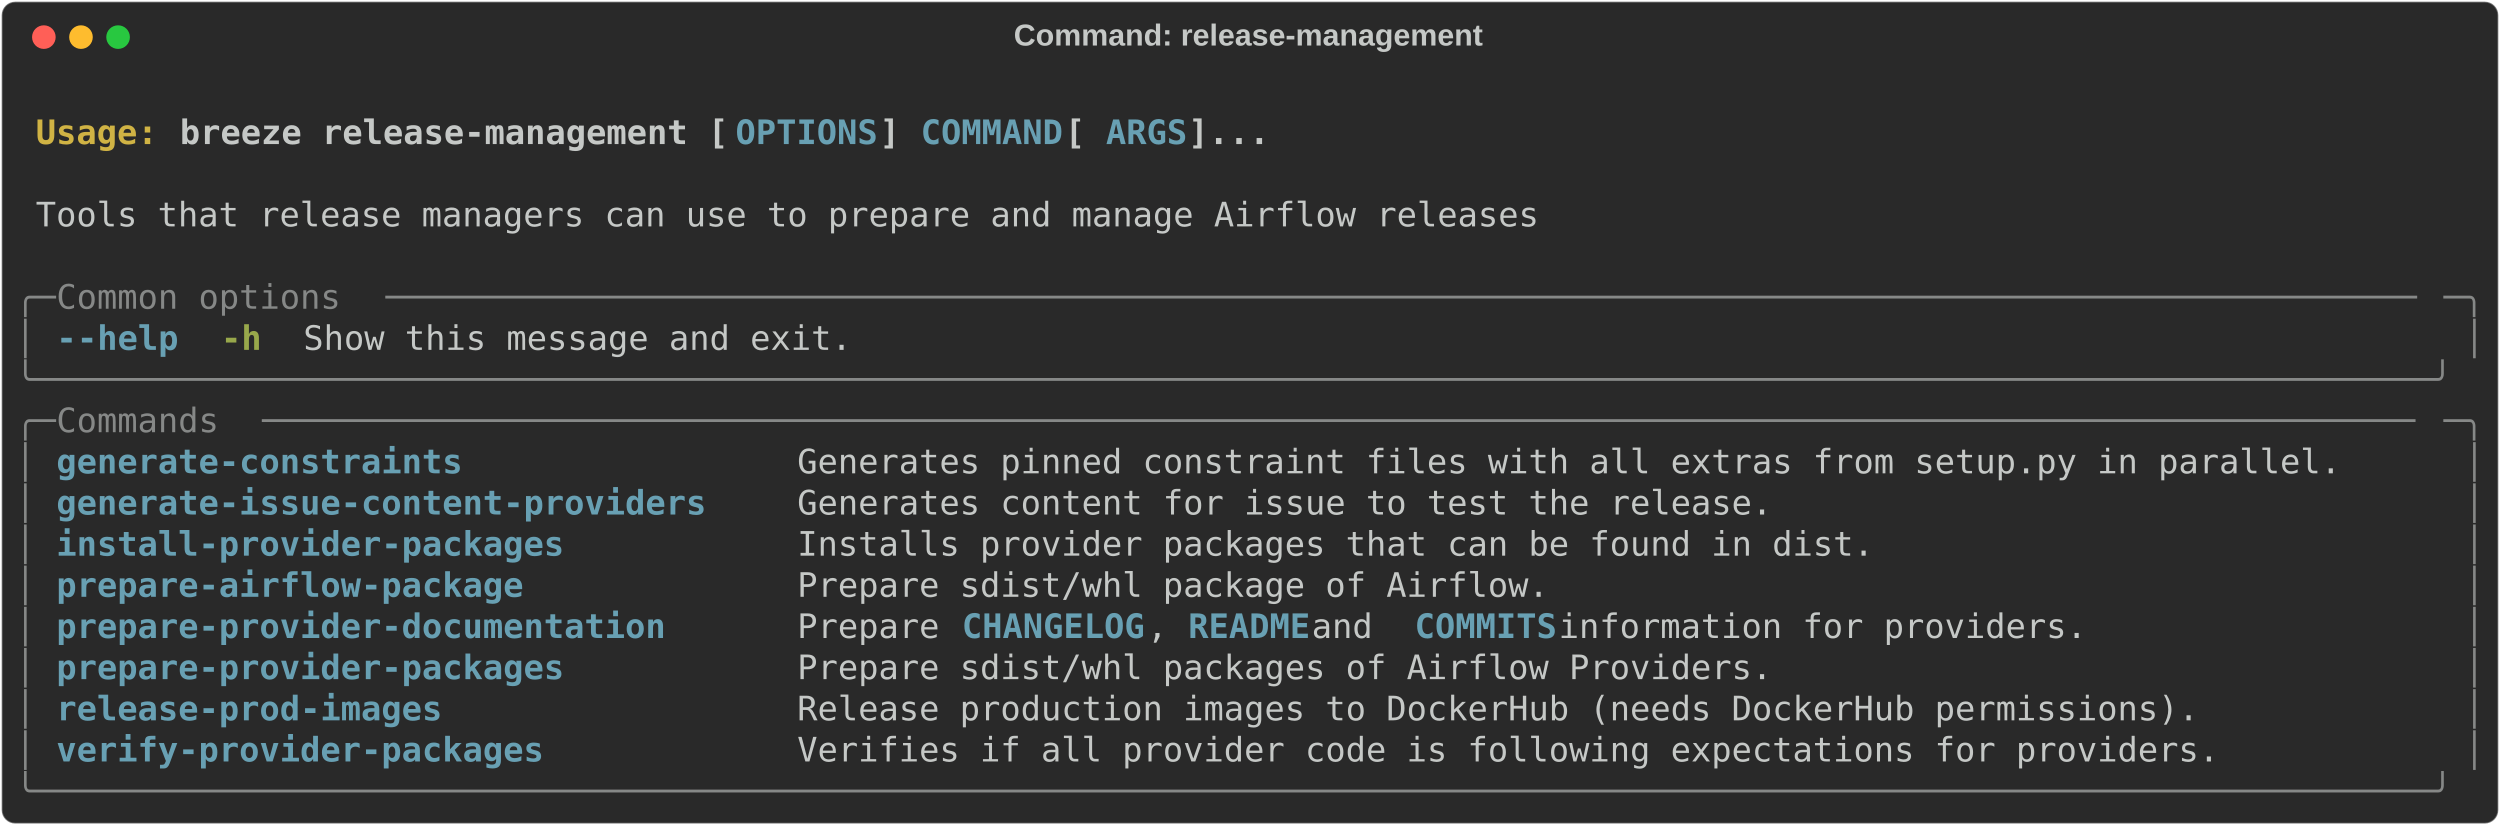
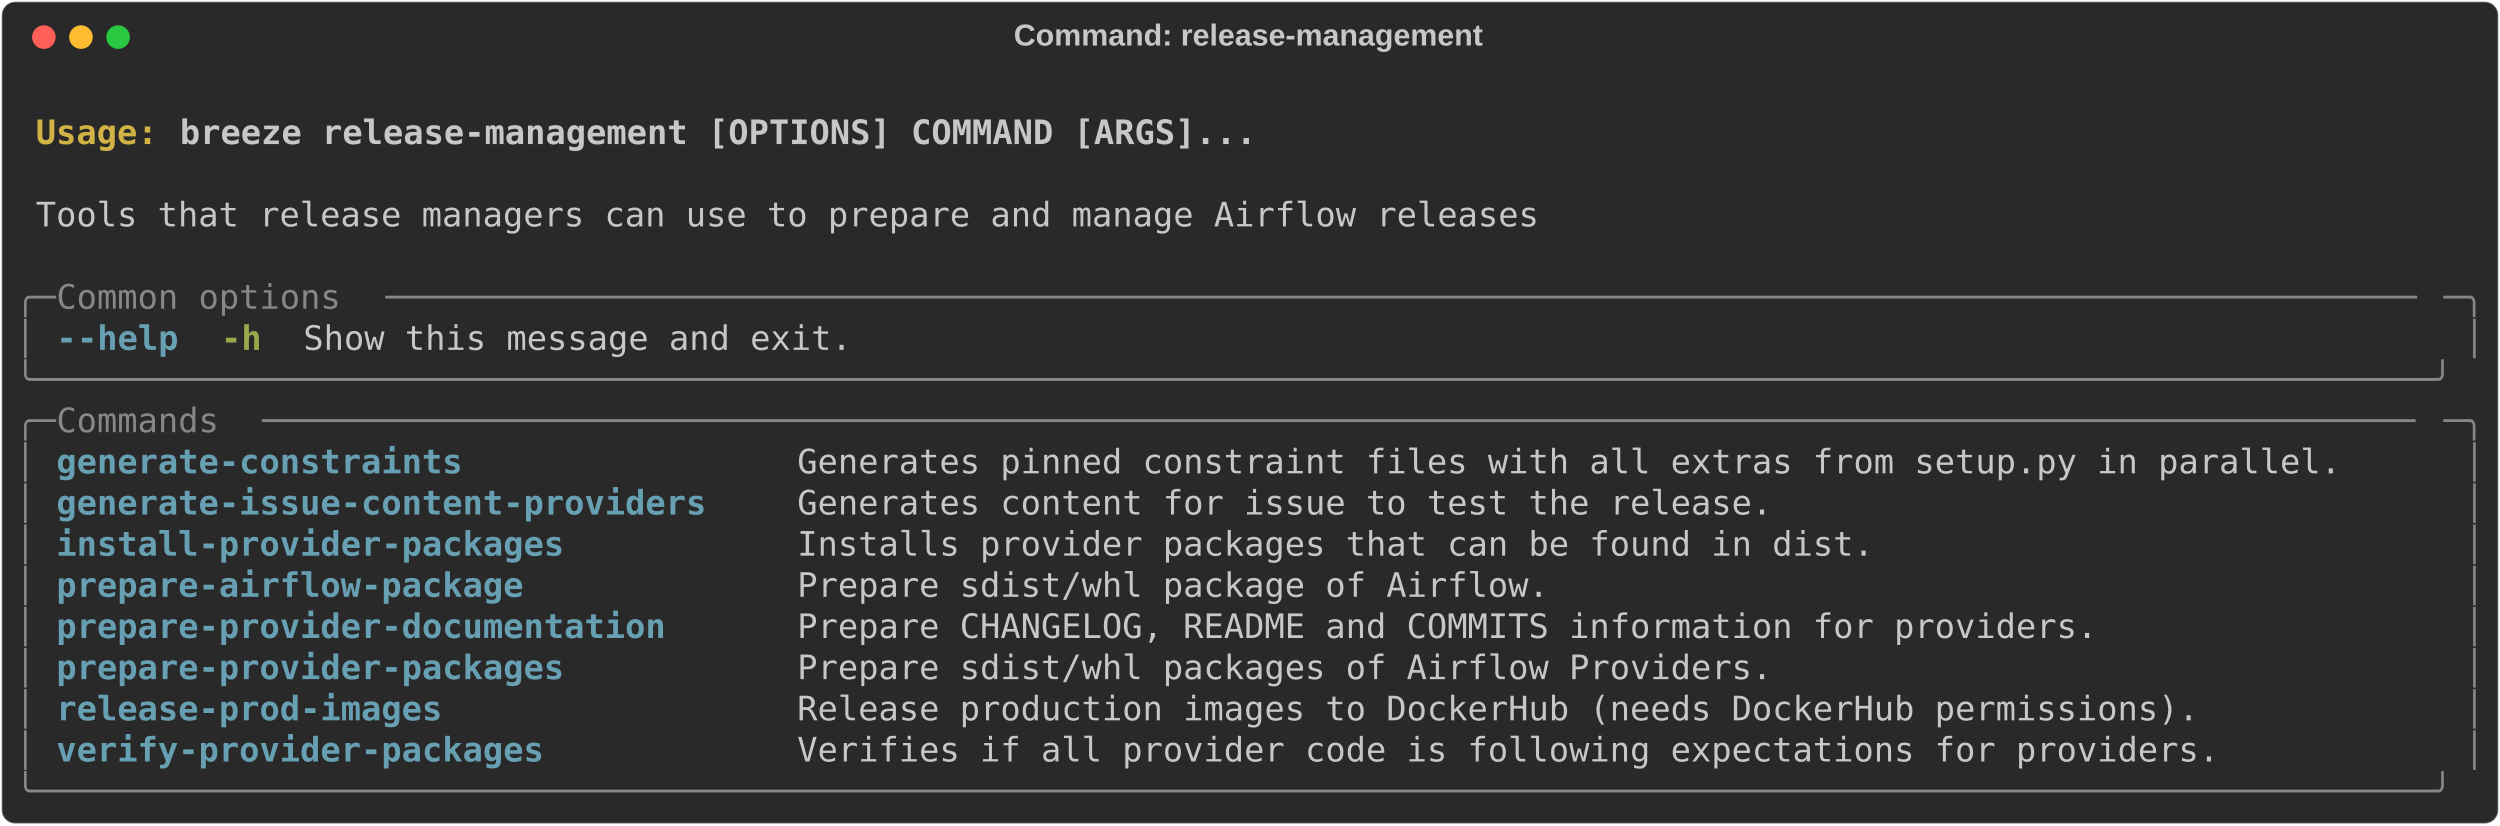
<svg xmlns="http://www.w3.org/2000/svg" class="rich-terminal" viewBox="0 0 1482 489.2">
  <style>

    @font-face {
        font-family: "Fira Code";
        src: local("FiraCode-Regular"),
                url("https://cdnjs.cloudflare.com/ajax/libs/firacode/6.2.0/woff2/FiraCode-Regular.woff2") format("woff2"),
                url("https://cdnjs.cloudflare.com/ajax/libs/firacode/6.2.0/woff/FiraCode-Regular.woff") format("woff");
        font-style: normal;
        font-weight: 400;
    }
    @font-face {
        font-family: "Fira Code";
        src: local("FiraCode-Bold"),
                url("https://cdnjs.cloudflare.com/ajax/libs/firacode/6.2.0/woff2/FiraCode-Bold.woff2") format("woff2"),
                url("https://cdnjs.cloudflare.com/ajax/libs/firacode/6.2.0/woff/FiraCode-Bold.woff") format("woff");
        font-style: bold;
        font-weight: 700;
    }

    .breeze-release-management-matrix {
        font-family: Fira Code, monospace;
        font-size: 20px;
        line-height: 24.4px;
        font-variant-east-asian: full-width;
    }

    .breeze-release-management-title {
        font-size: 18px;
        font-weight: bold;
        font-family: arial;
    }

    .breeze-release-management-r1 { fill: #c5c8c6;font-weight: bold }
.breeze-release-management-r2 { fill: #c5c8c6 }
.breeze-release-management-r3 { fill: #d0b344;font-weight: bold }
- .breeze-release-management-r4 { fill: #68a0b3;font-weight: bold }
- .breeze-release-management-r5 { fill: #868887 }
+ .breeze-release-management-r4 { fill: #868887 }
+ .breeze-release-management-r5 { fill: #68a0b3;font-weight: bold }
.breeze-release-management-r6 { fill: #98a84b;font-weight: bold }
    </style>
  <defs>
    <clipPath id="breeze-release-management-clip-terminal">
      <rect x="0" y="0" width="1463.0" height="438.2" />
    </clipPath>
    <clipPath id="breeze-release-management-line-0">
      <rect x="0" y="1.5" width="1464" height="24.65" />
    </clipPath>
    <clipPath id="breeze-release-management-line-1">
      <rect x="0" y="25.9" width="1464" height="24.65" />
    </clipPath>
    <clipPath id="breeze-release-management-line-2">
      <rect x="0" y="50.3" width="1464" height="24.65" />
    </clipPath>
    <clipPath id="breeze-release-management-line-3">
      <rect x="0" y="74.7" width="1464" height="24.65" />
    </clipPath>
    <clipPath id="breeze-release-management-line-4">
      <rect x="0" y="99.1" width="1464" height="24.65" />
    </clipPath>
    <clipPath id="breeze-release-management-line-5">
      <rect x="0" y="123.5" width="1464" height="24.65" />
    </clipPath>
    <clipPath id="breeze-release-management-line-6">
      <rect x="0" y="147.9" width="1464" height="24.65" />
    </clipPath>
    <clipPath id="breeze-release-management-line-7">
      <rect x="0" y="172.3" width="1464" height="24.65" />
    </clipPath>
    <clipPath id="breeze-release-management-line-8">
      <rect x="0" y="196.7" width="1464" height="24.65" />
    </clipPath>
    <clipPath id="breeze-release-management-line-9">
      <rect x="0" y="221.1" width="1464" height="24.65" />
    </clipPath>
    <clipPath id="breeze-release-management-line-10">
      <rect x="0" y="245.5" width="1464" height="24.65" />
    </clipPath>
    <clipPath id="breeze-release-management-line-11">
      <rect x="0" y="269.9" width="1464" height="24.65" />
    </clipPath>
    <clipPath id="breeze-release-management-line-12">
      <rect x="0" y="294.3" width="1464" height="24.65" />
    </clipPath>
    <clipPath id="breeze-release-management-line-13">
      <rect x="0" y="318.7" width="1464" height="24.65" />
    </clipPath>
    <clipPath id="breeze-release-management-line-14">
      <rect x="0" y="343.1" width="1464" height="24.65" />
    </clipPath>
    <clipPath id="breeze-release-management-line-15">
      <rect x="0" y="367.5" width="1464" height="24.65" />
    </clipPath>
    <clipPath id="breeze-release-management-line-16">
      <rect x="0" y="391.9" width="1464" height="24.65" />
    </clipPath>
  </defs>
  <rect fill="#292929" stroke="rgba(255,255,255,0.35)" stroke-width="1" x="1" y="1" width="1480" height="487.2" rx="8" />
  <text class="breeze-release-management-title" fill="#c5c8c6" text-anchor="middle" x="740" y="27">Command: release-management</text>
  <g transform="translate(26,22)">
    <circle cx="0" cy="0" r="7" fill="#ff5f57" />
    <circle cx="22" cy="0" r="7" fill="#febc2e" />
    <circle cx="44" cy="0" r="7" fill="#28c840" />
  </g>
  <g transform="translate(9, 41)" clip-path="url(#breeze-release-management-clip-terminal)">
    <g class="breeze-release-management-matrix">
      <text class="breeze-release-management-r2" x="1464" y="20" textLength="12.2" clip-path="url(#breeze-release-management-line-0)">
</text>
      <text class="breeze-release-management-r3" x="12.2" y="44.4" textLength="85.4" clip-path="url(#breeze-release-management-line-1)">Usage: </text>
-       <text class="breeze-release-management-r1" x="97.6" y="44.4" textLength="329.4" clip-path="url(#breeze-release-management-line-1)">breeze release-management [</text>
-       <text class="breeze-release-management-r4" x="427" y="44.4" textLength="85.4" clip-path="url(#breeze-release-management-line-1)">OPTIONS</text>
-       <text class="breeze-release-management-r1" x="512.4" y="44.4" textLength="24.4" clip-path="url(#breeze-release-management-line-1)">] </text>
-       <text class="breeze-release-management-r4" x="536.8" y="44.4" textLength="85.4" clip-path="url(#breeze-release-management-line-1)">COMMAND</text>
-       <text class="breeze-release-management-r1" x="622.2" y="44.4" textLength="24.4" clip-path="url(#breeze-release-management-line-1)"> [</text>
-       <text class="breeze-release-management-r4" x="646.6" y="44.4" textLength="48.8" clip-path="url(#breeze-release-management-line-1)">ARGS</text>
-       <text class="breeze-release-management-r1" x="695.4" y="44.4" textLength="48.8" clip-path="url(#breeze-release-management-line-1)">]...</text>
+       <text class="breeze-release-management-r1" x="97.6" y="44.4" textLength="646.6" clip-path="url(#breeze-release-management-line-1)">breeze release-management [OPTIONS] COMMAND [ARGS]...</text>
      <text class="breeze-release-management-r2" x="1464" y="44.4" textLength="12.2" clip-path="url(#breeze-release-management-line-1)">
</text>
      <text class="breeze-release-management-r2" x="1464" y="68.8" textLength="12.2" clip-path="url(#breeze-release-management-line-2)">
</text>
      <text class="breeze-release-management-r2" x="12.2" y="93.2" textLength="902.8" clip-path="url(#breeze-release-management-line-3)">Tools that release managers can use to prepare and manage Airflow releases</text>
      <text class="breeze-release-management-r2" x="1464" y="93.2" textLength="12.2" clip-path="url(#breeze-release-management-line-3)">
</text>
      <text class="breeze-release-management-r2" x="1464" y="117.6" textLength="12.2" clip-path="url(#breeze-release-management-line-4)">
</text>
-       <text class="breeze-release-management-r5" x="0" y="142" textLength="24.4" clip-path="url(#breeze-release-management-line-5)">╭─</text>
-       <text class="breeze-release-management-r5" x="24.4" y="142" textLength="195.2" clip-path="url(#breeze-release-management-line-5)"> Common options </text>
-       <text class="breeze-release-management-r5" x="219.6" y="142" textLength="1220" clip-path="url(#breeze-release-management-line-5)">────────────────────────────────────────────────────────────────────────────────────────────────────</text>
-       <text class="breeze-release-management-r5" x="1439.6" y="142" textLength="24.4" clip-path="url(#breeze-release-management-line-5)">─╮</text>
+       <text class="breeze-release-management-r4" x="0" y="142" textLength="24.4" clip-path="url(#breeze-release-management-line-5)">╭─</text>
+       <text class="breeze-release-management-r4" x="24.4" y="142" textLength="195.2" clip-path="url(#breeze-release-management-line-5)"> Common options </text>
+       <text class="breeze-release-management-r4" x="219.6" y="142" textLength="1220" clip-path="url(#breeze-release-management-line-5)">────────────────────────────────────────────────────────────────────────────────────────────────────</text>
+       <text class="breeze-release-management-r4" x="1439.6" y="142" textLength="24.4" clip-path="url(#breeze-release-management-line-5)">─╮</text>
      <text class="breeze-release-management-r2" x="1464" y="142" textLength="12.2" clip-path="url(#breeze-release-management-line-5)">
</text>
-       <text class="breeze-release-management-r5" x="0" y="166.4" textLength="12.2" clip-path="url(#breeze-release-management-line-6)">│</text>
-       <text class="breeze-release-management-r4" x="24.4" y="166.4" textLength="12.2" clip-path="url(#breeze-release-management-line-6)">-</text>
-       <text class="breeze-release-management-r4" x="36.6" y="166.4" textLength="61" clip-path="url(#breeze-release-management-line-6)">-help</text>
+       <text class="breeze-release-management-r4" x="0" y="166.4" textLength="12.2" clip-path="url(#breeze-release-management-line-6)">│</text>
+       <text class="breeze-release-management-r5" x="24.4" y="166.4" textLength="12.2" clip-path="url(#breeze-release-management-line-6)">-</text>
+       <text class="breeze-release-management-r5" x="36.6" y="166.4" textLength="61" clip-path="url(#breeze-release-management-line-6)">-help</text>
      <text class="breeze-release-management-r6" x="122" y="166.4" textLength="24.4" clip-path="url(#breeze-release-management-line-6)">-h</text>
      <text class="breeze-release-management-r2" x="170.8" y="166.4" textLength="329.4" clip-path="url(#breeze-release-management-line-6)">Show this message and exit.</text>
-       <text class="breeze-release-management-r5" x="1451.8" y="166.4" textLength="12.2" clip-path="url(#breeze-release-management-line-6)">│</text>
+       <text class="breeze-release-management-r4" x="1451.8" y="166.4" textLength="12.2" clip-path="url(#breeze-release-management-line-6)">│</text>
      <text class="breeze-release-management-r2" x="1464" y="166.4" textLength="12.2" clip-path="url(#breeze-release-management-line-6)">
</text>
-       <text class="breeze-release-management-r5" x="0" y="190.8" textLength="1464" clip-path="url(#breeze-release-management-line-7)">╰──────────────────────────────────────────────────────────────────────────────────────────────────────────────────────╯</text>
+       <text class="breeze-release-management-r4" x="0" y="190.8" textLength="1464" clip-path="url(#breeze-release-management-line-7)">╰──────────────────────────────────────────────────────────────────────────────────────────────────────────────────────╯</text>
      <text class="breeze-release-management-r2" x="1464" y="190.8" textLength="12.2" clip-path="url(#breeze-release-management-line-7)">
</text>
-       <text class="breeze-release-management-r5" x="0" y="215.2" textLength="24.4" clip-path="url(#breeze-release-management-line-8)">╭─</text>
-       <text class="breeze-release-management-r5" x="24.4" y="215.2" textLength="122" clip-path="url(#breeze-release-management-line-8)"> Commands </text>
-       <text class="breeze-release-management-r5" x="146.4" y="215.2" textLength="1293.2" clip-path="url(#breeze-release-management-line-8)">──────────────────────────────────────────────────────────────────────────────────────────────────────────</text>
-       <text class="breeze-release-management-r5" x="1439.6" y="215.2" textLength="24.4" clip-path="url(#breeze-release-management-line-8)">─╮</text>
+       <text class="breeze-release-management-r4" x="0" y="215.2" textLength="24.4" clip-path="url(#breeze-release-management-line-8)">╭─</text>
+       <text class="breeze-release-management-r4" x="24.4" y="215.2" textLength="122" clip-path="url(#breeze-release-management-line-8)"> Commands </text>
+       <text class="breeze-release-management-r4" x="146.4" y="215.2" textLength="1293.2" clip-path="url(#breeze-release-management-line-8)">──────────────────────────────────────────────────────────────────────────────────────────────────────────</text>
+       <text class="breeze-release-management-r4" x="1439.6" y="215.2" textLength="24.4" clip-path="url(#breeze-release-management-line-8)">─╮</text>
      <text class="breeze-release-management-r2" x="1464" y="215.2" textLength="12.2" clip-path="url(#breeze-release-management-line-8)">
</text>
-       <text class="breeze-release-management-r5" x="0" y="239.6" textLength="12.2" clip-path="url(#breeze-release-management-line-9)">│</text>
-       <text class="breeze-release-management-r4" x="24.4" y="239.6" textLength="414.8" clip-path="url(#breeze-release-management-line-9)">generate-constraints              </text>
+       <text class="breeze-release-management-r4" x="0" y="239.6" textLength="12.2" clip-path="url(#breeze-release-management-line-9)">│</text>
+       <text class="breeze-release-management-r5" x="24.4" y="239.6" textLength="414.8" clip-path="url(#breeze-release-management-line-9)">generate-constraints              </text>
      <text class="breeze-release-management-r2" x="463.6" y="239.6" textLength="976" clip-path="url(#breeze-release-management-line-9)">Generates pinned constraint files with all extras from setup.py in parallel.    </text>
-       <text class="breeze-release-management-r5" x="1451.8" y="239.6" textLength="12.2" clip-path="url(#breeze-release-management-line-9)">│</text>
+       <text class="breeze-release-management-r4" x="1451.8" y="239.6" textLength="12.2" clip-path="url(#breeze-release-management-line-9)">│</text>
      <text class="breeze-release-management-r2" x="1464" y="239.6" textLength="12.2" clip-path="url(#breeze-release-management-line-9)">
</text>
-       <text class="breeze-release-management-r5" x="0" y="264" textLength="12.2" clip-path="url(#breeze-release-management-line-10)">│</text>
-       <text class="breeze-release-management-r4" x="24.4" y="264" textLength="414.8" clip-path="url(#breeze-release-management-line-10)">generate-issue-content-providers  </text>
+       <text class="breeze-release-management-r4" x="0" y="264" textLength="12.2" clip-path="url(#breeze-release-management-line-10)">│</text>
+       <text class="breeze-release-management-r5" x="24.4" y="264" textLength="414.8" clip-path="url(#breeze-release-management-line-10)">generate-issue-content-providers  </text>
      <text class="breeze-release-management-r2" x="463.6" y="264" textLength="976" clip-path="url(#breeze-release-management-line-10)">Generates content for issue to test the release.                                </text>
-       <text class="breeze-release-management-r5" x="1451.8" y="264" textLength="12.2" clip-path="url(#breeze-release-management-line-10)">│</text>
+       <text class="breeze-release-management-r4" x="1451.8" y="264" textLength="12.2" clip-path="url(#breeze-release-management-line-10)">│</text>
      <text class="breeze-release-management-r2" x="1464" y="264" textLength="12.2" clip-path="url(#breeze-release-management-line-10)">
</text>
-       <text class="breeze-release-management-r5" x="0" y="288.4" textLength="12.2" clip-path="url(#breeze-release-management-line-11)">│</text>
-       <text class="breeze-release-management-r4" x="24.4" y="288.4" textLength="414.8" clip-path="url(#breeze-release-management-line-11)">install-provider-packages         </text>
+       <text class="breeze-release-management-r4" x="0" y="288.4" textLength="12.2" clip-path="url(#breeze-release-management-line-11)">│</text>
+       <text class="breeze-release-management-r5" x="24.4" y="288.4" textLength="414.8" clip-path="url(#breeze-release-management-line-11)">install-provider-packages         </text>
      <text class="breeze-release-management-r2" x="463.6" y="288.4" textLength="976" clip-path="url(#breeze-release-management-line-11)">Installs provider packages that can be found in dist.                           </text>
-       <text class="breeze-release-management-r5" x="1451.8" y="288.4" textLength="12.2" clip-path="url(#breeze-release-management-line-11)">│</text>
+       <text class="breeze-release-management-r4" x="1451.8" y="288.4" textLength="12.2" clip-path="url(#breeze-release-management-line-11)">│</text>
      <text class="breeze-release-management-r2" x="1464" y="288.4" textLength="12.2" clip-path="url(#breeze-release-management-line-11)">
</text>
-       <text class="breeze-release-management-r5" x="0" y="312.8" textLength="12.2" clip-path="url(#breeze-release-management-line-12)">│</text>
-       <text class="breeze-release-management-r4" x="24.4" y="312.8" textLength="414.8" clip-path="url(#breeze-release-management-line-12)">prepare-airflow-package           </text>
+       <text class="breeze-release-management-r4" x="0" y="312.8" textLength="12.2" clip-path="url(#breeze-release-management-line-12)">│</text>
+       <text class="breeze-release-management-r5" x="24.4" y="312.8" textLength="414.8" clip-path="url(#breeze-release-management-line-12)">prepare-airflow-package           </text>
      <text class="breeze-release-management-r2" x="463.6" y="312.8" textLength="976" clip-path="url(#breeze-release-management-line-12)">Prepare sdist/whl package of Airflow.                                           </text>
-       <text class="breeze-release-management-r5" x="1451.8" y="312.8" textLength="12.2" clip-path="url(#breeze-release-management-line-12)">│</text>
+       <text class="breeze-release-management-r4" x="1451.8" y="312.8" textLength="12.2" clip-path="url(#breeze-release-management-line-12)">│</text>
      <text class="breeze-release-management-r2" x="1464" y="312.8" textLength="12.2" clip-path="url(#breeze-release-management-line-12)">
</text>
-       <text class="breeze-release-management-r5" x="0" y="337.2" textLength="12.2" clip-path="url(#breeze-release-management-line-13)">│</text>
-       <text class="breeze-release-management-r4" x="24.4" y="337.2" textLength="414.8" clip-path="url(#breeze-release-management-line-13)">prepare-provider-documentation    </text>
-       <text class="breeze-release-management-r2" x="463.6" y="337.2" textLength="97.6" clip-path="url(#breeze-release-management-line-13)">Prepare </text>
-       <text class="breeze-release-management-r4" x="561.2" y="337.2" textLength="109.8" clip-path="url(#breeze-release-management-line-13)">CHANGELOG</text>
-       <text class="breeze-release-management-r2" x="671" y="337.2" textLength="24.4" clip-path="url(#breeze-release-management-line-13)">, </text>
-       <text class="breeze-release-management-r4" x="695.4" y="337.2" textLength="73.2" clip-path="url(#breeze-release-management-line-13)">README</text>
-       <text class="breeze-release-management-r2" x="768.6" y="337.2" textLength="61" clip-path="url(#breeze-release-management-line-13)"> and </text>
-       <text class="breeze-release-management-r4" x="829.6" y="337.2" textLength="85.4" clip-path="url(#breeze-release-management-line-13)">COMMITS</text>
-       <text class="breeze-release-management-r2" x="915" y="337.2" textLength="524.6" clip-path="url(#breeze-release-management-line-13)"> information for providers.                </text>
-       <text class="breeze-release-management-r5" x="1451.8" y="337.2" textLength="12.2" clip-path="url(#breeze-release-management-line-13)">│</text>
+       <text class="breeze-release-management-r4" x="0" y="337.2" textLength="12.2" clip-path="url(#breeze-release-management-line-13)">│</text>
+       <text class="breeze-release-management-r5" x="24.4" y="337.2" textLength="414.8" clip-path="url(#breeze-release-management-line-13)">prepare-provider-documentation    </text>
+       <text class="breeze-release-management-r2" x="463.6" y="337.2" textLength="976" clip-path="url(#breeze-release-management-line-13)">Prepare CHANGELOG, README and COMMITS information for providers.                </text>
+       <text class="breeze-release-management-r4" x="1451.8" y="337.2" textLength="12.2" clip-path="url(#breeze-release-management-line-13)">│</text>
      <text class="breeze-release-management-r2" x="1464" y="337.2" textLength="12.2" clip-path="url(#breeze-release-management-line-13)">
</text>
-       <text class="breeze-release-management-r5" x="0" y="361.6" textLength="12.2" clip-path="url(#breeze-release-management-line-14)">│</text>
-       <text class="breeze-release-management-r4" x="24.4" y="361.6" textLength="414.8" clip-path="url(#breeze-release-management-line-14)">prepare-provider-packages         </text>
+       <text class="breeze-release-management-r4" x="0" y="361.6" textLength="12.2" clip-path="url(#breeze-release-management-line-14)">│</text>
+       <text class="breeze-release-management-r5" x="24.4" y="361.6" textLength="414.8" clip-path="url(#breeze-release-management-line-14)">prepare-provider-packages         </text>
      <text class="breeze-release-management-r2" x="463.6" y="361.6" textLength="976" clip-path="url(#breeze-release-management-line-14)">Prepare sdist/whl packages of Airflow Providers.                                </text>
-       <text class="breeze-release-management-r5" x="1451.8" y="361.6" textLength="12.2" clip-path="url(#breeze-release-management-line-14)">│</text>
+       <text class="breeze-release-management-r4" x="1451.8" y="361.6" textLength="12.2" clip-path="url(#breeze-release-management-line-14)">│</text>
      <text class="breeze-release-management-r2" x="1464" y="361.6" textLength="12.2" clip-path="url(#breeze-release-management-line-14)">
</text>
-       <text class="breeze-release-management-r5" x="0" y="386" textLength="12.2" clip-path="url(#breeze-release-management-line-15)">│</text>
-       <text class="breeze-release-management-r4" x="24.4" y="386" textLength="414.8" clip-path="url(#breeze-release-management-line-15)">release-prod-images               </text>
+       <text class="breeze-release-management-r4" x="0" y="386" textLength="12.2" clip-path="url(#breeze-release-management-line-15)">│</text>
+       <text class="breeze-release-management-r5" x="24.4" y="386" textLength="414.8" clip-path="url(#breeze-release-management-line-15)">release-prod-images               </text>
      <text class="breeze-release-management-r2" x="463.6" y="386" textLength="976" clip-path="url(#breeze-release-management-line-15)">Release production images to DockerHub (needs DockerHub permissions).           </text>
-       <text class="breeze-release-management-r5" x="1451.8" y="386" textLength="12.2" clip-path="url(#breeze-release-management-line-15)">│</text>
+       <text class="breeze-release-management-r4" x="1451.8" y="386" textLength="12.2" clip-path="url(#breeze-release-management-line-15)">│</text>
      <text class="breeze-release-management-r2" x="1464" y="386" textLength="12.2" clip-path="url(#breeze-release-management-line-15)">
</text>
-       <text class="breeze-release-management-r5" x="0" y="410.4" textLength="12.2" clip-path="url(#breeze-release-management-line-16)">│</text>
-       <text class="breeze-release-management-r4" x="24.4" y="410.4" textLength="414.8" clip-path="url(#breeze-release-management-line-16)">verify-provider-packages          </text>
+       <text class="breeze-release-management-r4" x="0" y="410.4" textLength="12.2" clip-path="url(#breeze-release-management-line-16)">│</text>
+       <text class="breeze-release-management-r5" x="24.4" y="410.4" textLength="414.8" clip-path="url(#breeze-release-management-line-16)">verify-provider-packages          </text>
      <text class="breeze-release-management-r2" x="463.6" y="410.4" textLength="976" clip-path="url(#breeze-release-management-line-16)">Verifies if all provider code is following expectations for providers.          </text>
-       <text class="breeze-release-management-r5" x="1451.8" y="410.4" textLength="12.2" clip-path="url(#breeze-release-management-line-16)">│</text>
+       <text class="breeze-release-management-r4" x="1451.8" y="410.4" textLength="12.2" clip-path="url(#breeze-release-management-line-16)">│</text>
      <text class="breeze-release-management-r2" x="1464" y="410.4" textLength="12.2" clip-path="url(#breeze-release-management-line-16)">
</text>
-       <text class="breeze-release-management-r5" x="0" y="434.8" textLength="1464" clip-path="url(#breeze-release-management-line-17)">╰──────────────────────────────────────────────────────────────────────────────────────────────────────────────────────╯</text>
+       <text class="breeze-release-management-r4" x="0" y="434.8" textLength="1464" clip-path="url(#breeze-release-management-line-17)">╰──────────────────────────────────────────────────────────────────────────────────────────────────────────────────────╯</text>
      <text class="breeze-release-management-r2" x="1464" y="434.8" textLength="12.2" clip-path="url(#breeze-release-management-line-17)">
</text>
    </g>
  </g>
</svg>
